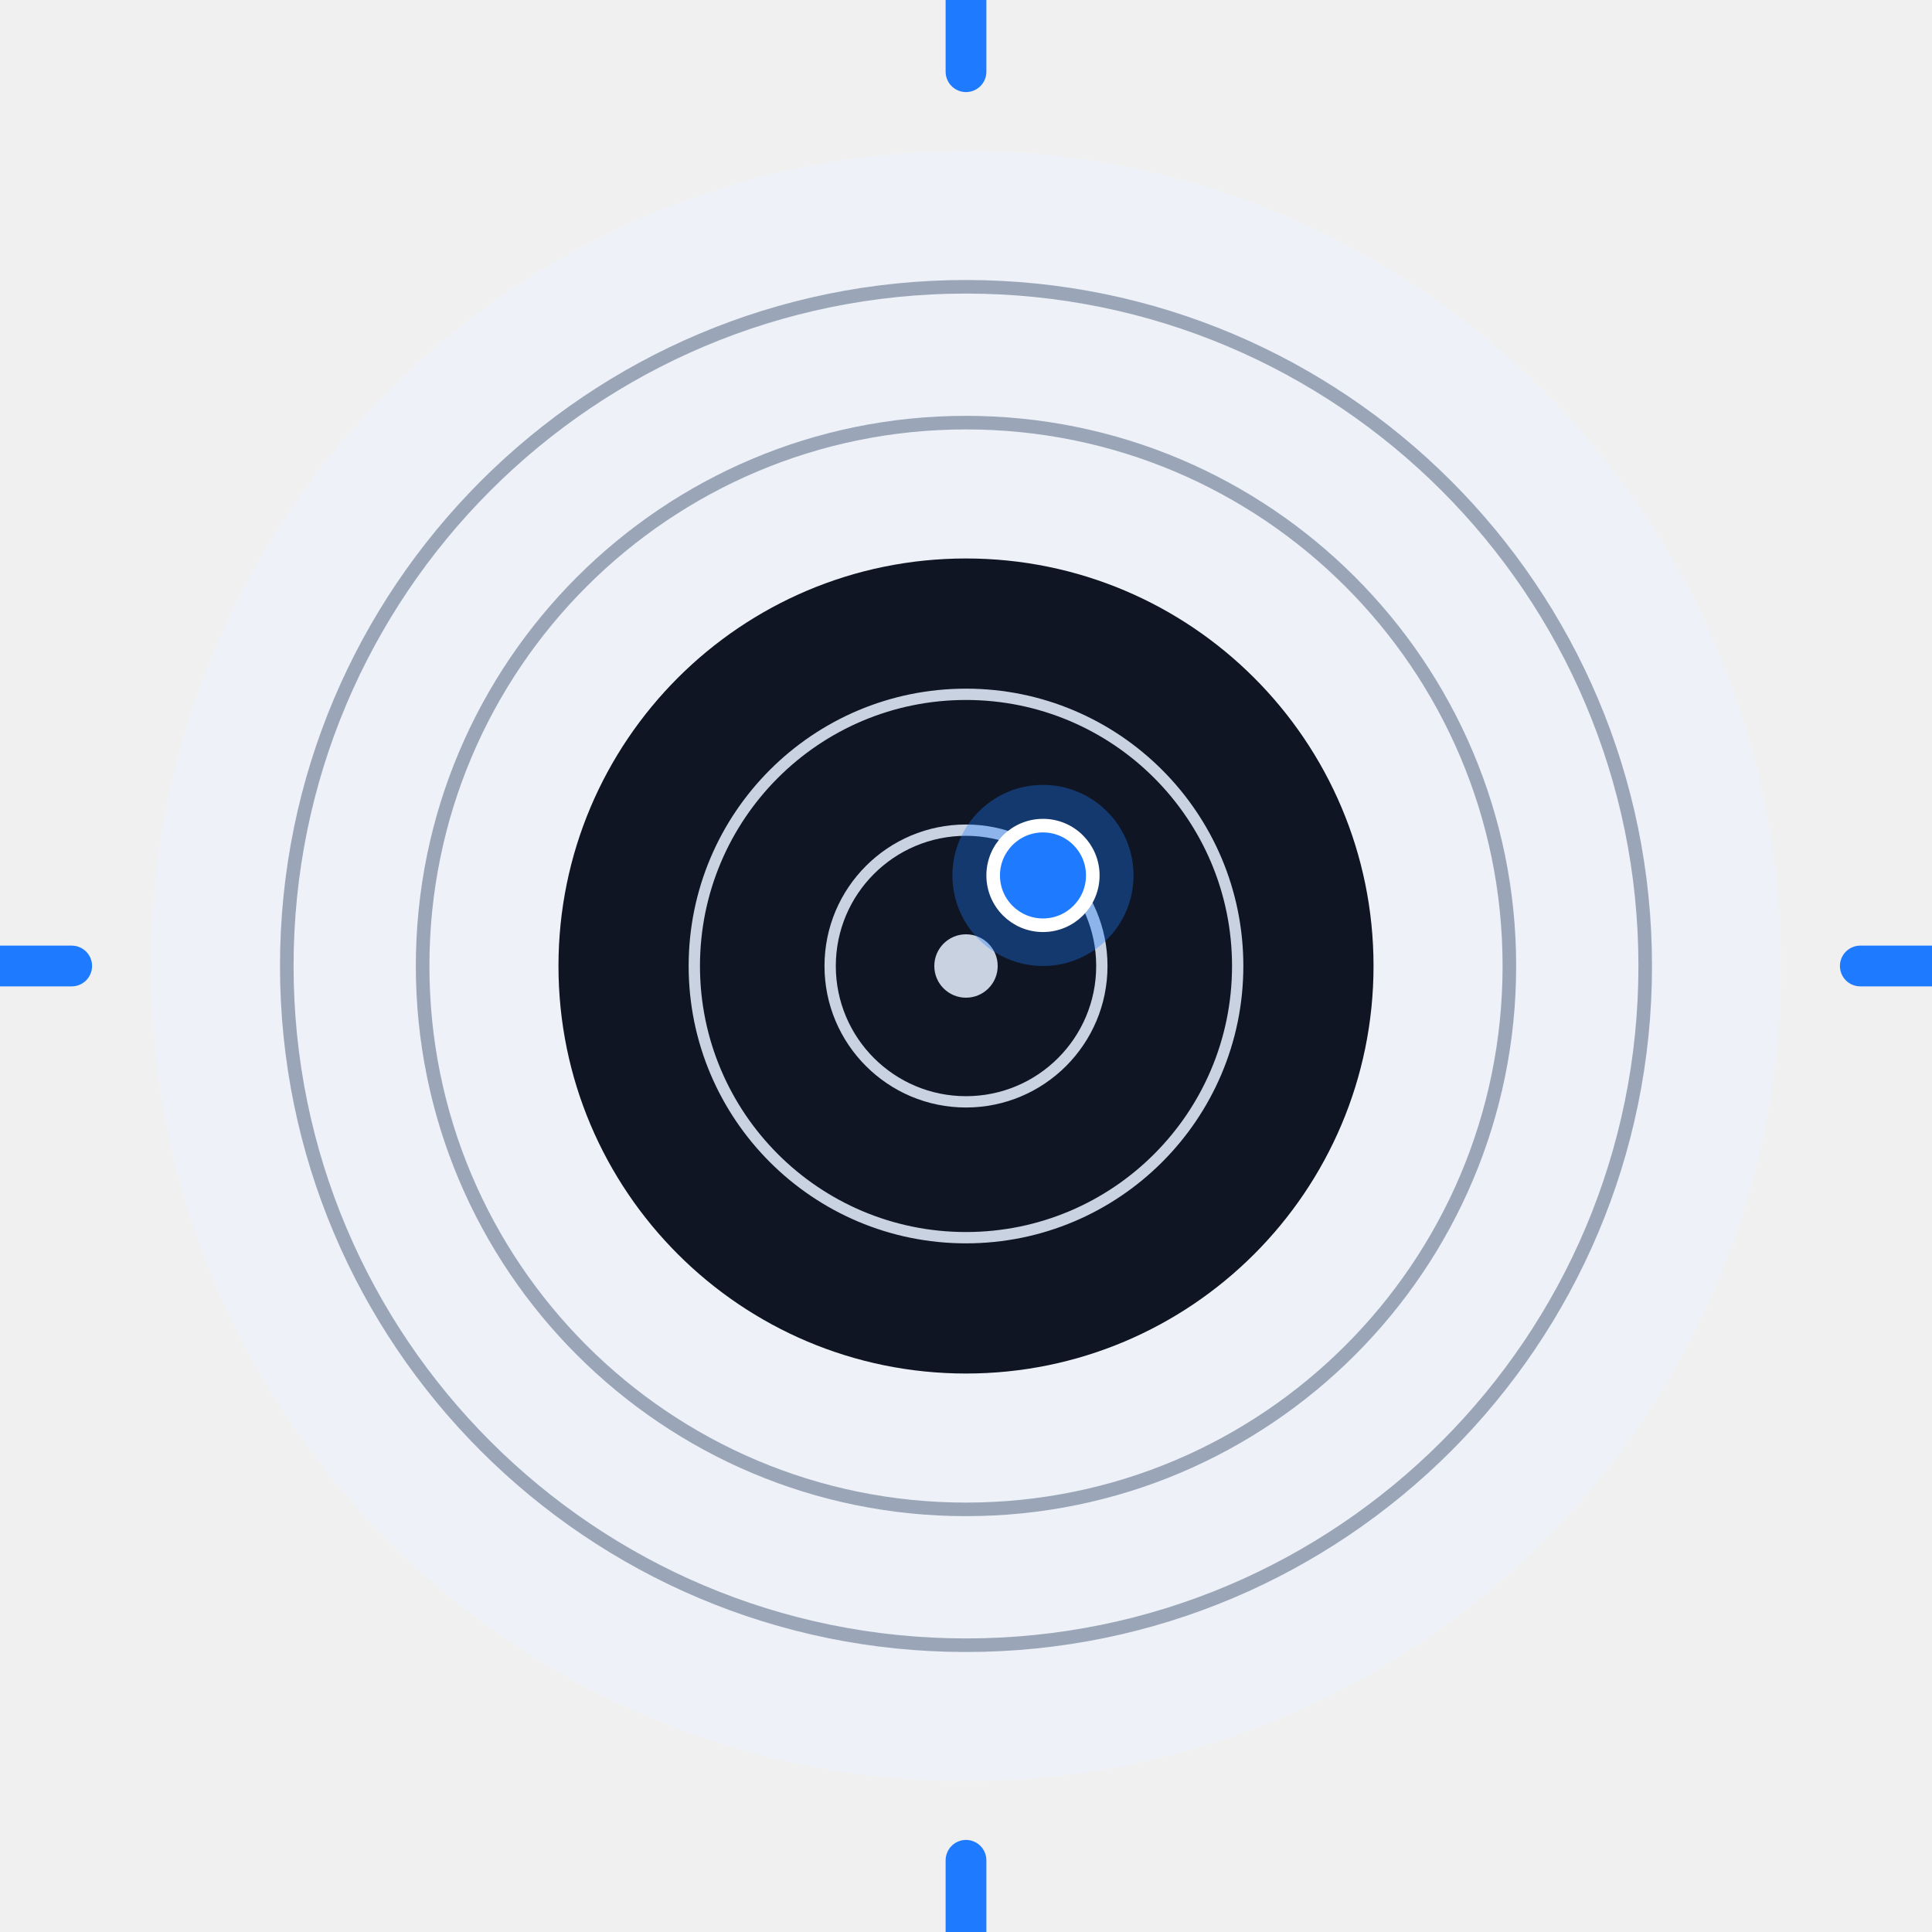
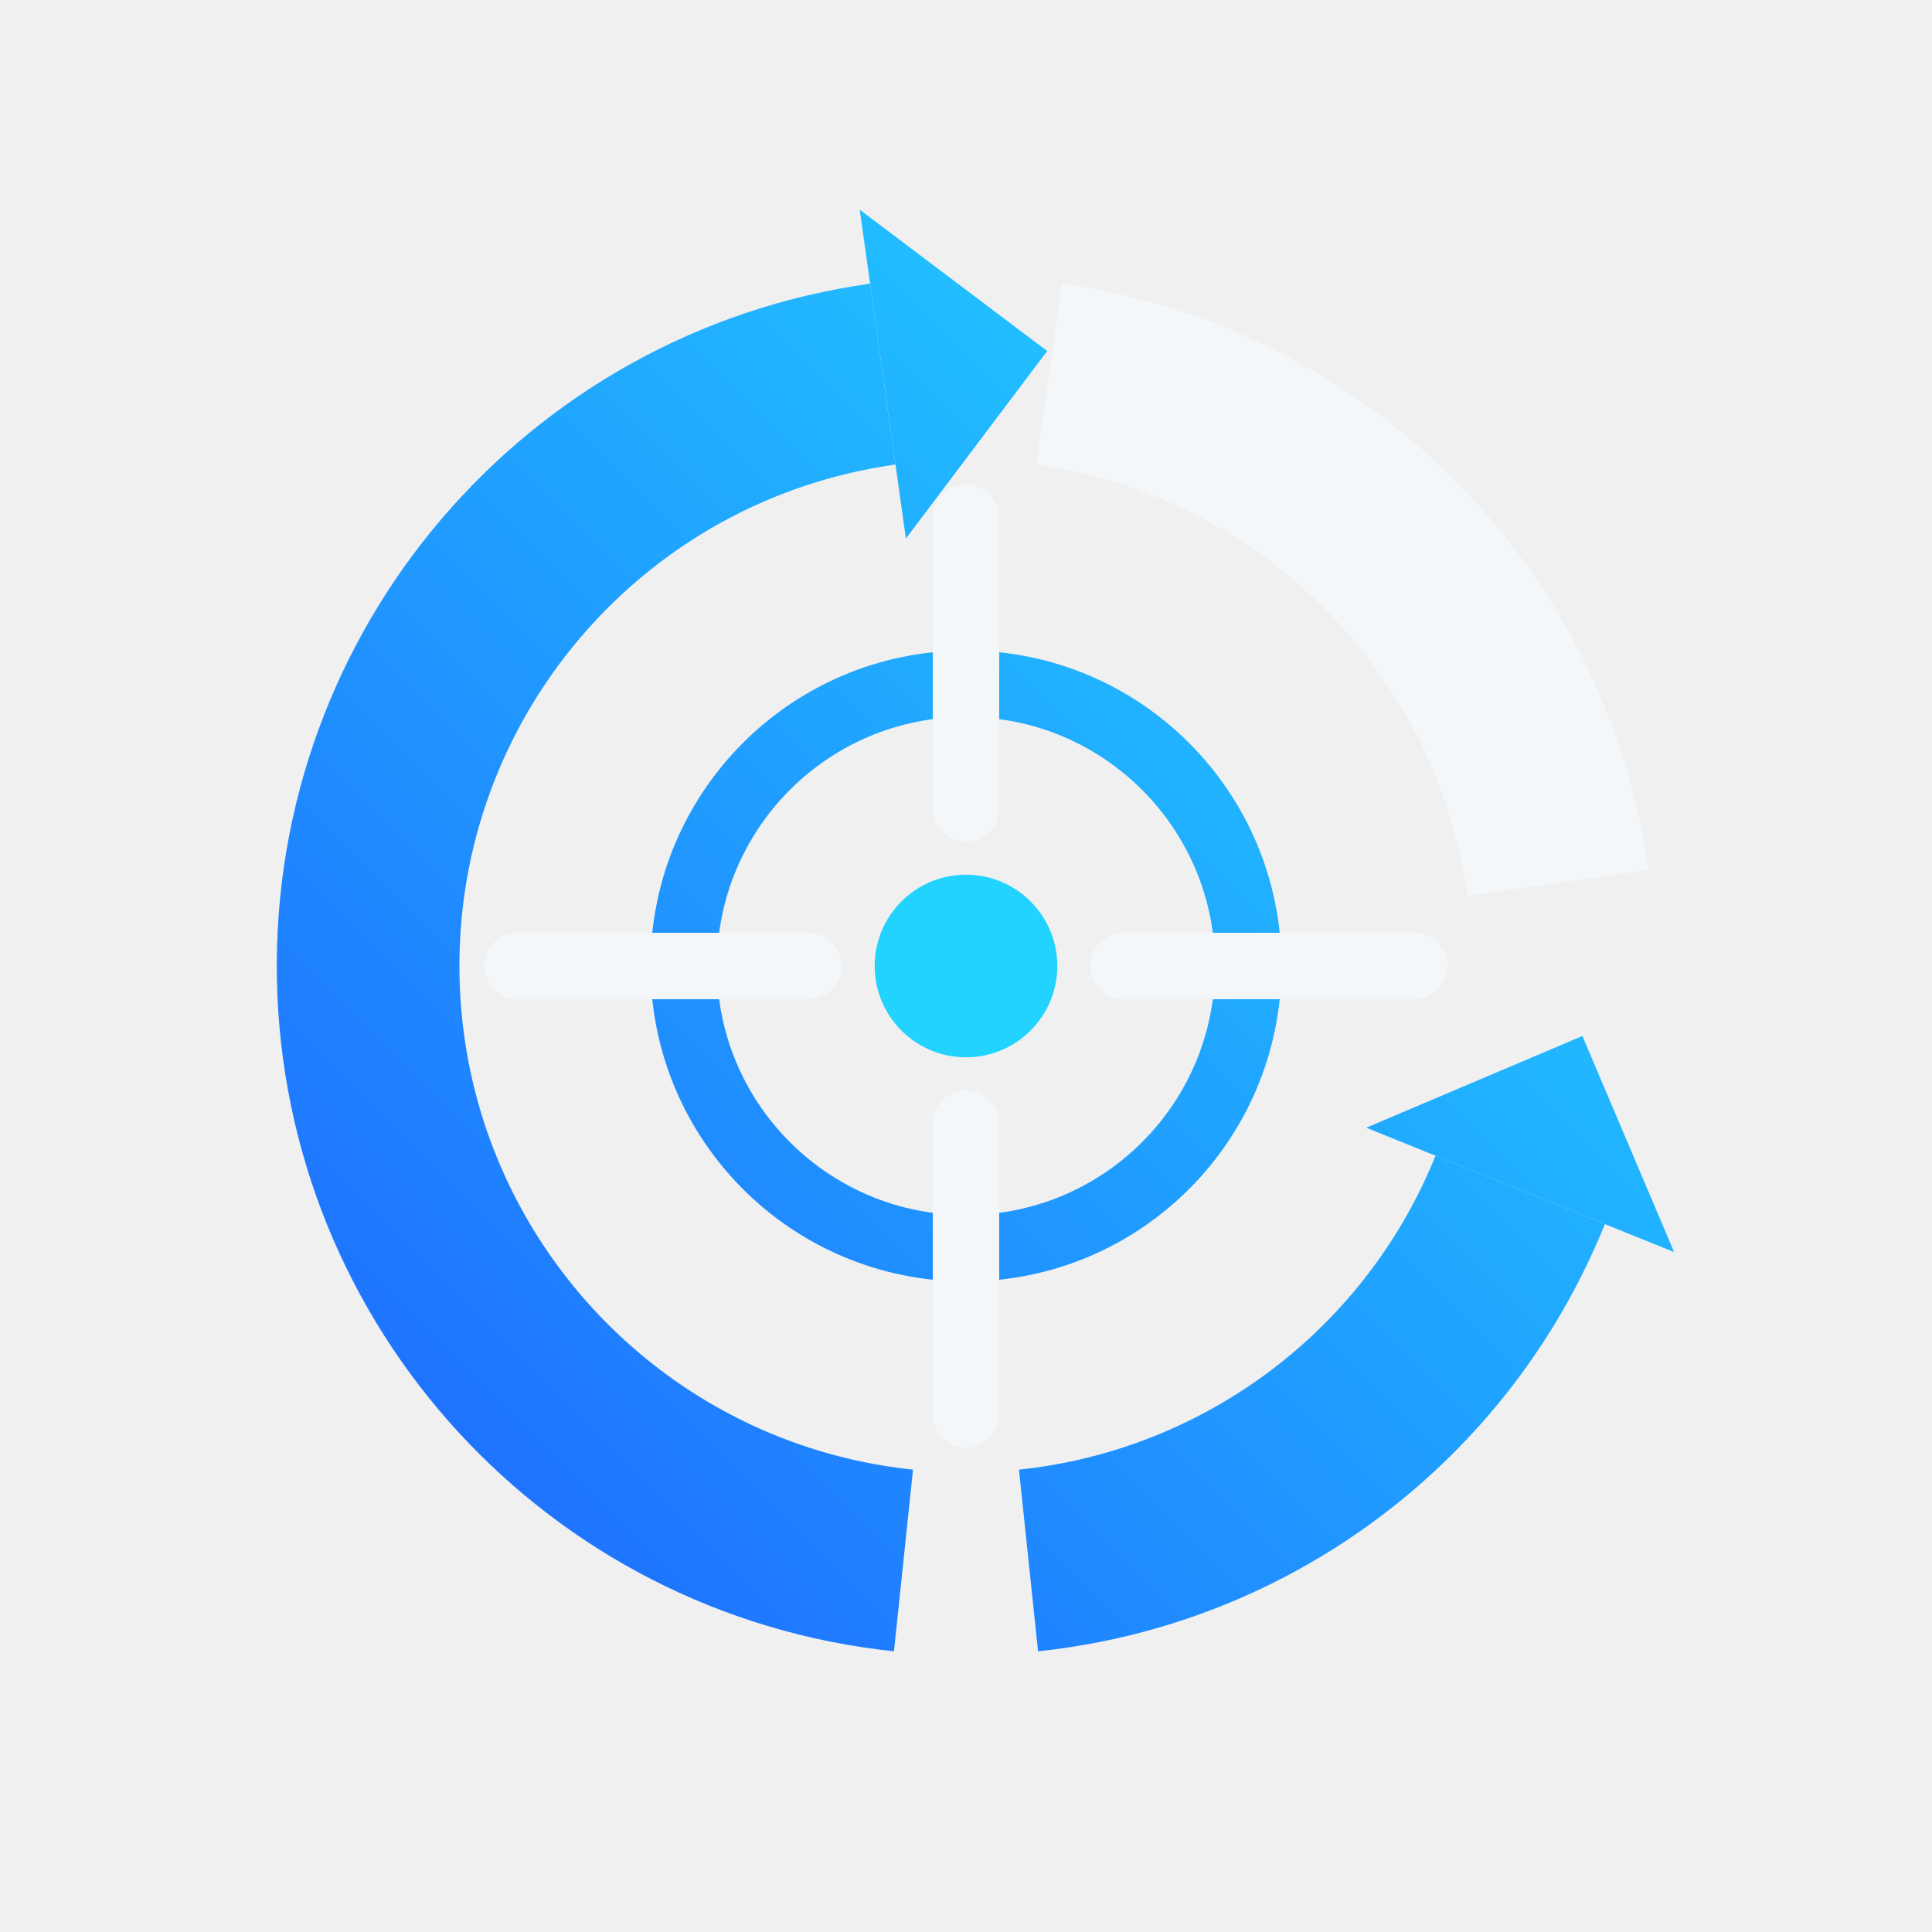
<svg xmlns="http://www.w3.org/2000/svg" width="1024" height="1024" viewBox="0 0 1024 1024">
-   <circle cx="512" cy="512" r="432.0" fill="#EEF2F8" />
-   <circle cx="512" cy="512" r="360.0" fill="none" stroke="#9AA6B8" stroke-width="7.2" />
-   <circle cx="512" cy="512" r="288.0" fill="none" stroke="#9AA6B8" stroke-width="7.2" />
-   <circle cx="512" cy="512" r="216.0" fill="#0F1522" />
-   <circle cx="512" cy="512" r="144.0" fill="none" stroke="#C9D2E0" stroke-width="6.0" />
-   <circle cx="512" cy="512" r="72.0" fill="none" stroke="#C9D2E0" stroke-width="6.0" />
-   <circle cx="512" cy="512" r="16.8" fill="#C9D2E0" />
-   <circle cx="552.8" cy="464" r="48.0" fill="#1E7BFF" fill-opacity="0.35" />
-   <circle cx="552.8" cy="464" r="26.4" fill="#1E7BFF" stroke="#fff" stroke-width="7.2" />
-   <line x1="512" y1="38" x2="512" y2="-34" stroke="#1E7BFF" stroke-width="21.6" stroke-linecap="round" />
-   <line x1="512" y1="986" x2="512" y2="1058" stroke="#1E7BFF" stroke-width="21.6" stroke-linecap="round" />
-   <line x1="38" y1="512" x2="-34" y2="512" stroke="#1E7BFF" stroke-width="21.6" stroke-linecap="round" />
-   <line x1="986" y1="512" x2="1058" y2="512" stroke="#1E7BFF" stroke-width="21.6" stroke-linecap="round" />
+   <g transform="translate(72 72) scale(4.4)">
+     <defs>
+       <linearGradient id="b" gradientUnits="userSpaceOnUse" x1="30" y1="170" x2="170" y2="30">
+         <stop offset="0" stop-color="#1E6BFF" />
+         <stop offset="1" stop-color="#22D3FF" />
+       </linearGradient>
+     </defs>
+     <path d="M92.47 171.61A72 72 0 0 1 89.98 28.70" fill="none" stroke="url(#b)" stroke-width="22" />
+     <path d="M87.20 8.90 L109.78 25.92 L92.76 48.51Z" fill="url(#b)" />
+     <path d="M110.02 28.70A72 72 0 0 1 171.30 89.98" fill="none" stroke="#F4F7FA" stroke-width="22" />
+     <path d="M107.53 171.61A72 72 0 0 0 166.76 126.97" fill="none" stroke="url(#b)" stroke-width="22" />
+     <path d="M185.30 134.46 L174.25 108.43 L148.21 119.48Z" fill="url(#b)" />
+     <circle cx="100" cy="100" r="34" fill="none" stroke="url(#b)" stroke-width="8" />
+     <line x1="100" y1="46" x2="100" y2="81" stroke="#F4F7FA" stroke-width="8" stroke-linecap="round" />
+     <line x1="100" y1="119" x2="100" y2="154" stroke="#F4F7FA" stroke-width="8" stroke-linecap="round" />
+     <line x1="46" y1="100" x2="81" y2="100" stroke="#F4F7FA" stroke-width="8" stroke-linecap="round" />
+     <line x1="119" y1="100" x2="154" y2="100" stroke="#F4F7FA" stroke-width="8" stroke-linecap="round" />
+     <circle cx="100" cy="100" r="11" fill="#22D3FF" />
+   </g>
</svg>
